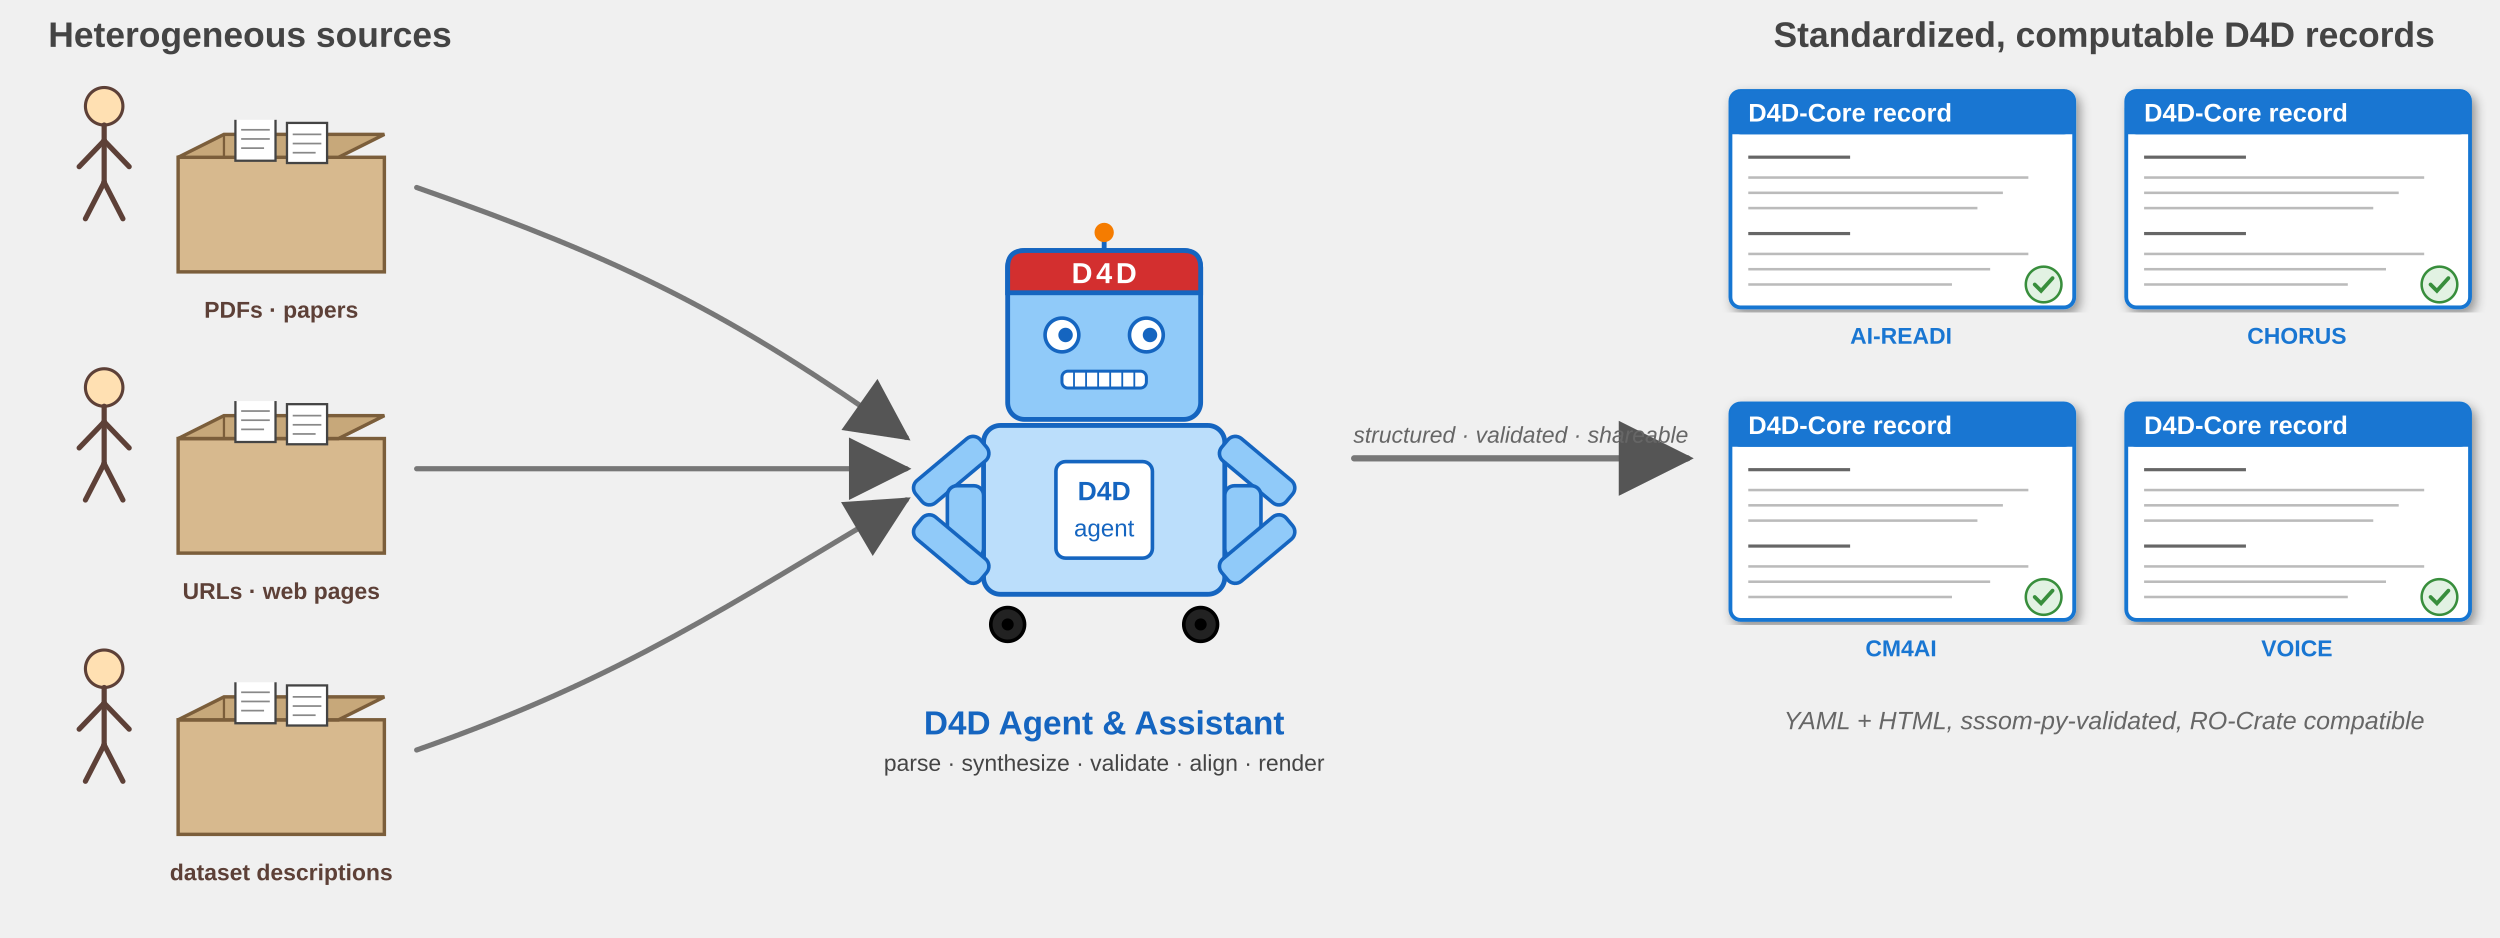
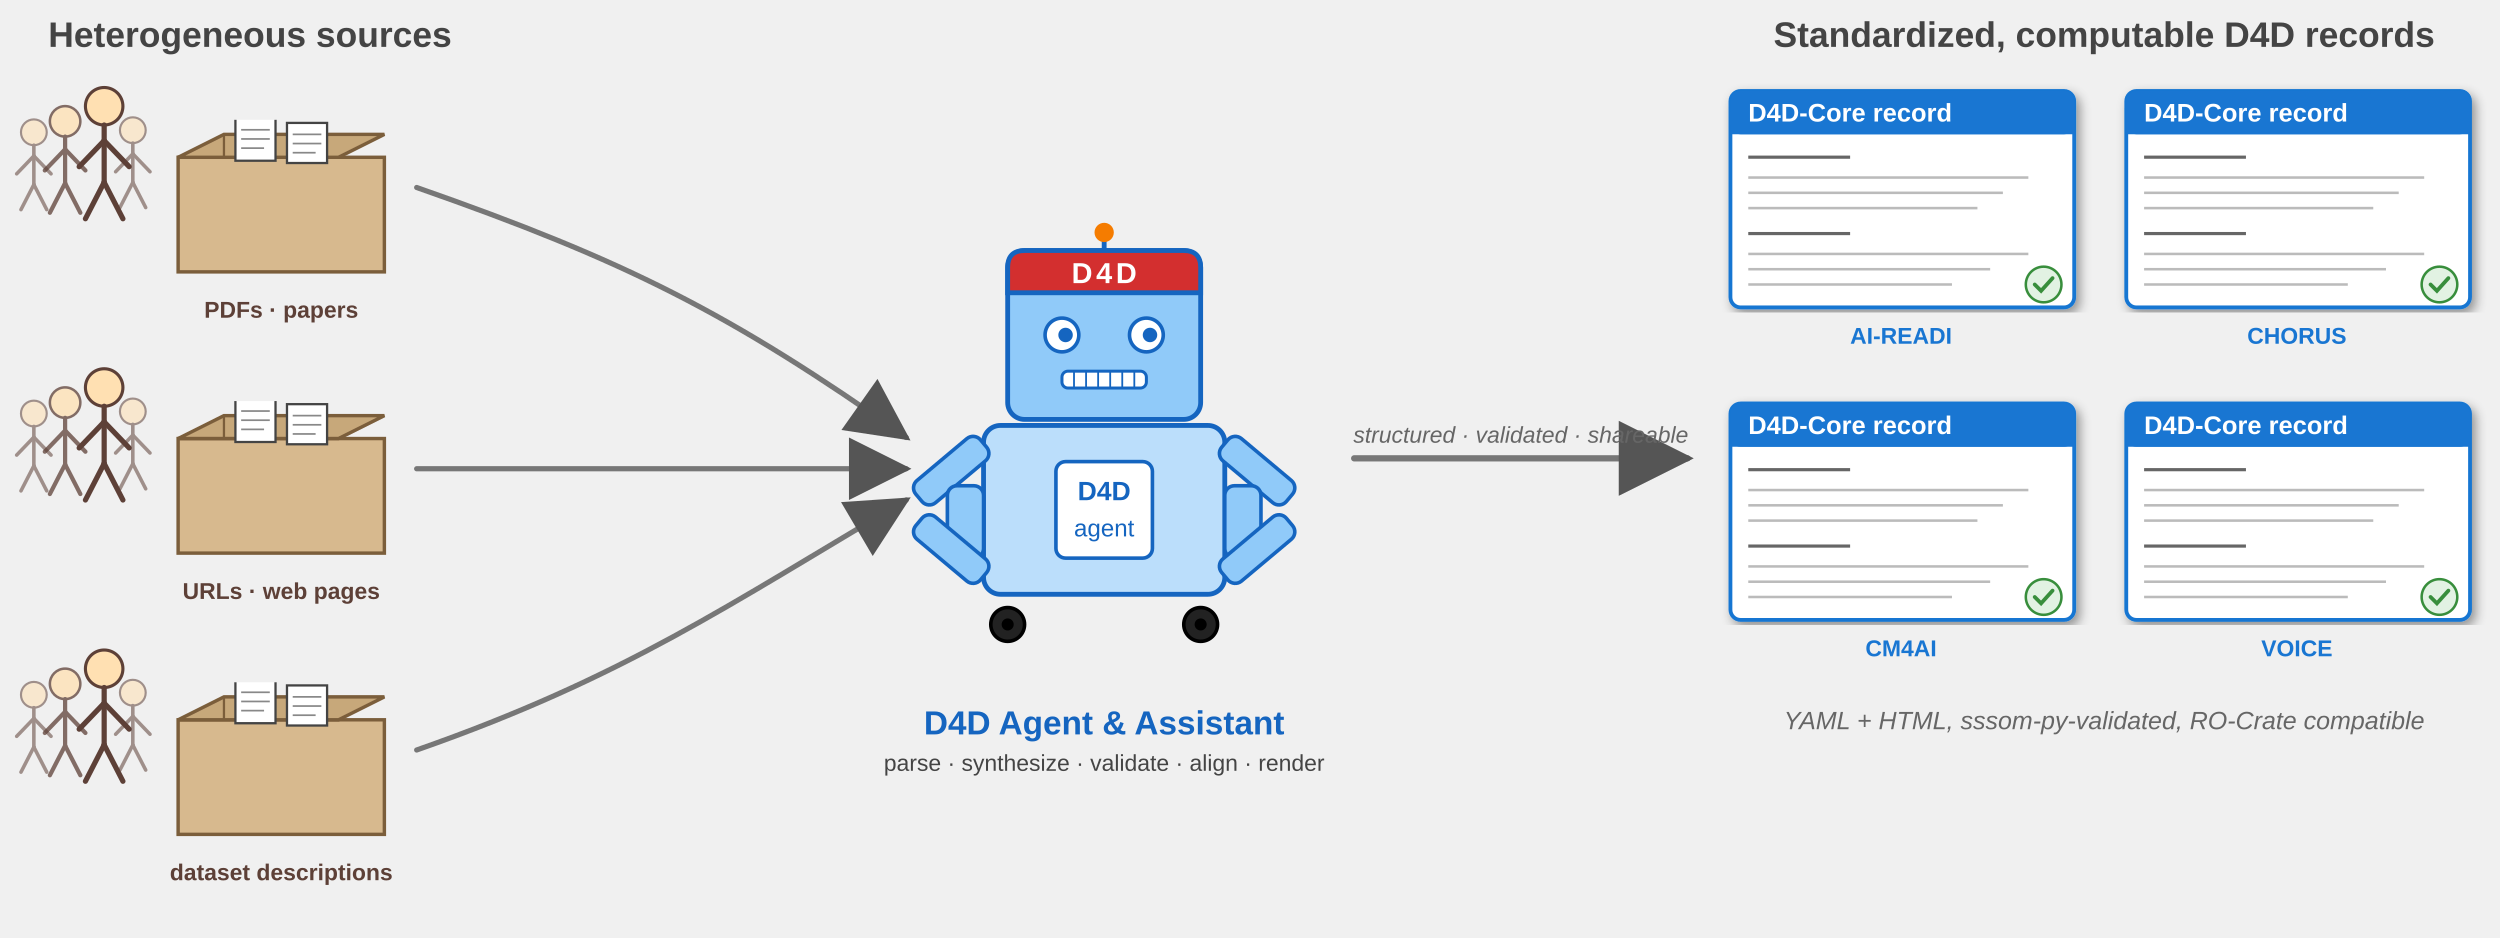
<svg xmlns="http://www.w3.org/2000/svg" viewBox="0 0 2400 900" font-family="Arial, sans-serif">
  <defs>
    <marker id="arr" markerWidth="14" markerHeight="14" refX="11" refY="6" orient="auto">
      <path d="M0,0 L12,6 L0,12 z" fill="#555" />
    </marker>
    <filter id="shadow" x="-10%" y="-10%" width="120%" height="120%">
      <feGaussianBlur in="SourceAlpha" stdDeviation="4" />
      <feOffset dx="3" dy="4" result="off" />
      <feComponentTransfer>
        <feFuncA type="linear" slope="0.4" />
      </feComponentTransfer>
      <feMerge>
        <feMergeNode />
        <feMergeNode in="SourceGraphic" />
      </feMerge>
    </filter>
    <symbol id="person" viewBox="0 0 80 140">
      <circle cx="40" cy="22" r="18" fill="#FFE0B2" stroke="#5D4037" stroke-width="3" />
      <path d="M 40 40 L 40 95" stroke="#5D4037" stroke-width="5" fill="none" stroke-linecap="round" />
      <path d="M 40 55 L 16 80" stroke="#5D4037" stroke-width="5" fill="none" stroke-linecap="round" />
      <path d="M 40 55 L 64 80" stroke="#5D4037" stroke-width="5" fill="none" stroke-linecap="round" />
      <path d="M 40 95 L 22 130" stroke="#5D4037" stroke-width="5" fill="none" stroke-linecap="round" />
      <path d="M 40 95 L 58 130" stroke="#5D4037" stroke-width="5" fill="none" stroke-linecap="round" />
    </symbol>
    <symbol id="docbox" viewBox="0 0 200 140">
      <path d="M 10 30 L 190 30 L 190 130 L 10 130 z" fill="#D7B98E" stroke="#7B5E3B" stroke-width="3" />
      <path d="M 10 30 L 50 10 L 190 10 L 150 30 z" fill="#C7A87A" stroke="#7B5E3B" stroke-width="3" />
      <path d="M 50 10 L 50 30" stroke="#7B5E3B" stroke-width="2" />
      <rect x="60" y="-5" width="35" height="38" fill="white" stroke="#444" stroke-width="2" />
      <line x1="65" y1="6" x2="90" y2="6" stroke="#888" stroke-width="1.5" />
      <line x1="65" y1="14" x2="90" y2="14" stroke="#888" stroke-width="1.5" />
      <line x1="65" y1="22" x2="85" y2="22" stroke="#888" stroke-width="1.5" />
      <rect x="105" y="0" width="35" height="35" fill="white" stroke="#444" stroke-width="2" />
      <line x1="110" y1="10" x2="135" y2="10" stroke="#888" stroke-width="1.5" />
      <line x1="110" y1="18" x2="135" y2="18" stroke="#888" stroke-width="1.5" />
      <line x1="110" y1="26" x2="130" y2="26" stroke="#888" stroke-width="1.5" />
    </symbol>
    <symbol id="robot" viewBox="-50 0 380 360">
      <line x1="140" y1="10" x2="140" y2="25" stroke="#1565C0" stroke-width="4" />
      <circle cx="140" cy="10" r="8" fill="#F57C00" />
      <rect x="60" y="25" width="160" height="140" rx="14" fill="#90CAF9" stroke="#1565C0" stroke-width="4" />
      <path d="M 60,39 Q 60,25 74,25 L 206,25 Q 220,25 220,39 L 220,60 L 60,60 Z" fill="#D32F2F" stroke="#1565C0" stroke-width="4" />
      <text x="140" y="52" text-anchor="middle" font-size="24" font-weight="bold" fill="white" letter-spacing="3">D4D</text>
      <circle cx="105" cy="95" r="14" fill="white" stroke="#1565C0" stroke-width="3" />
      <circle cx="175" cy="95" r="14" fill="white" stroke="#1565C0" stroke-width="3" />
      <circle cx="108" cy="95" r="6" fill="#1565C0" />
      <circle cx="178" cy="95" r="6" fill="#1565C0" />
      <rect x="105" y="125" width="70" height="14" rx="5" fill="white" stroke="#1565C0" stroke-width="2.5" />
      <line x1="115" y1="125" x2="115" y2="139" stroke="#1565C0" stroke-width="1.5" />
      <line x1="125" y1="125" x2="125" y2="139" stroke="#1565C0" stroke-width="1.5" />
      <line x1="135" y1="125" x2="135" y2="139" stroke="#1565C0" stroke-width="1.5" />
      <line x1="145" y1="125" x2="145" y2="139" stroke="#1565C0" stroke-width="1.5" />
      <line x1="155" y1="125" x2="155" y2="139" stroke="#1565C0" stroke-width="1.5" />
      <line x1="165" y1="125" x2="165" y2="139" stroke="#1565C0" stroke-width="1.5" />
      <rect x="40" y="170" width="200" height="140" rx="14" fill="#BBDEFB" stroke="#1565C0" stroke-width="4" />
      <rect x="100" y="200" width="80" height="80" rx="8" fill="white" stroke="#1565C0" stroke-width="3" />
      <text x="140" y="232" text-anchor="middle" font-size="22" font-weight="bold" fill="#1565C0">D4D</text>
      <text x="140" y="262" text-anchor="middle" font-size="20" fill="#1565C0">agent</text>
      <g transform="rotate(-40 40 185)">
        <rect x="-30" y="173" width="70" height="24" rx="8" fill="#90CAF9" stroke="#1565C0" stroke-width="3" />
      </g>
      <rect x="10" y="220" width="30" height="60" rx="8" fill="#90CAF9" stroke="#1565C0" stroke-width="3" />
      <g transform="rotate(40 40 295)">
        <rect x="-30" y="283" width="70" height="24" rx="8" fill="#90CAF9" stroke="#1565C0" stroke-width="3" />
      </g>
      <g transform="rotate(40 240 185)">
        <rect x="240" y="173" width="70" height="24" rx="8" fill="#90CAF9" stroke="#1565C0" stroke-width="3" />
      </g>
      <rect x="240" y="220" width="30" height="60" rx="8" fill="#90CAF9" stroke="#1565C0" stroke-width="3" />
      <g transform="rotate(-40 240 295)">
        <rect x="240" y="283" width="70" height="24" rx="8" fill="#90CAF9" stroke="#1565C0" stroke-width="3" />
      </g>
      <circle cx="60" cy="335" r="14" fill="#222222" stroke="#000000" stroke-width="3" />
      <circle cx="60" cy="335" r="5" fill="#000000" />
      <circle cx="220" cy="335" r="14" fill="#222222" stroke="#000000" stroke-width="3" />
      <circle cx="220" cy="335" r="5" fill="#000000" />
    </symbol>
    <symbol id="record" viewBox="0 0 280 180">
      <rect x="6" y="6" width="270" height="170" rx="8" fill="white" stroke="#1976D2" stroke-width="3" filter="url(#shadow)" />
      <rect x="6" y="6" width="270" height="34" rx="8" fill="#1976D2" />
      <rect x="6" y="22" width="270" height="18" fill="#1976D2" />
      <text x="20" y="30" font-size="20" font-weight="bold" fill="white">D4D-Core record</text>
      <line x1="20" y1="58" x2="100" y2="58" stroke="#666" stroke-width="2.5" />
      <line x1="20" y1="74" x2="240" y2="74" stroke="#bbb" stroke-width="2" />
      <line x1="20" y1="86" x2="220" y2="86" stroke="#bbb" stroke-width="2" />
      <line x1="20" y1="98" x2="200" y2="98" stroke="#bbb" stroke-width="2" />
      <line x1="20" y1="118" x2="100" y2="118" stroke="#666" stroke-width="2.5" />
      <line x1="20" y1="134" x2="240" y2="134" stroke="#bbb" stroke-width="2" />
      <line x1="20" y1="146" x2="210" y2="146" stroke="#bbb" stroke-width="2" />
      <line x1="20" y1="158" x2="180" y2="158" stroke="#bbb" stroke-width="2" />
      <circle cx="252" cy="158" r="14" fill="#E2F2E3" stroke="#388E3C" stroke-width="2" />
      <path d="M 245 158 L 250 163 L 259 153" stroke="#388E3C" stroke-width="3" fill="none" stroke-linecap="round" />
    </symbol>
  </defs>
  <g transform="translate(60, 60)">
    <text x="180" y="-15" text-anchor="middle" font-size="34" font-weight="bold" fill="#444">Heterogeneous sources</text>
+     <use href="#person" x="-55" y="50" width="55" height="100" opacity="0.55" />
+     <use href="#person" x="-30" y="38" width="65" height="115" opacity="0.75" />
    <use href="#person" x="0" y="20" width="80" height="140" />
+     <use href="#person" x="40" y="48" width="55" height="100" opacity="0.55" />
    <use href="#docbox" x="100" y="55" width="220" height="160" />
    <text x="210" y="245" text-anchor="middle" font-size="22" font-weight="bold" fill="#5D4037">PDFs · papers</text>
+     <use href="#person" x="-55" y="320" width="55" height="100" opacity="0.55" />
+     <use href="#person" x="-30" y="308" width="65" height="115" opacity="0.75" />
    <use href="#person" x="0" y="290" width="80" height="140" />
+     <use href="#person" x="40" y="318" width="55" height="100" opacity="0.55" />
    <use href="#docbox" x="100" y="325" width="220" height="160" />
    <text x="210" y="515" text-anchor="middle" font-size="22" font-weight="bold" fill="#5D4037">URLs · web pages</text>
+     <use href="#person" x="-55" y="590" width="55" height="100" opacity="0.55" />
+     <use href="#person" x="-30" y="578" width="65" height="115" opacity="0.75" />
    <use href="#person" x="0" y="560" width="80" height="140" />
+     <use href="#person" x="40" y="588" width="55" height="100" opacity="0.55" />
    <use href="#docbox" x="100" y="595" width="220" height="160" />
    <text x="210" y="785" text-anchor="middle" font-size="22" font-weight="bold" fill="#5D4037">dataset descriptions</text>
  </g>
  <path d="M 400,180  C 600,250 700,300 870,420" stroke="#777" stroke-width="5" fill="none" marker-end="url(#arr)" stroke-linecap="round" />
  <path d="M 400,450  L 870,450" stroke="#777" stroke-width="5" fill="none" marker-end="url(#arr)" stroke-linecap="round" />
  <path d="M 400,720  C 600,650 700,580 870,480" stroke="#777" stroke-width="5" fill="none" marker-end="url(#arr)" stroke-linecap="round" />
  <g transform="translate(840, 180)">
    <use href="#robot" x="0" y="0" width="440" height="480" />
    <text x="220" y="525" text-anchor="middle" font-size="32" font-weight="bold" fill="#1565C0">D4D Agent &amp; Assistant</text>
    <text x="220" y="560" text-anchor="middle" font-size="22" fill="#444">parse · synthesize · validate · align · render</text>
  </g>
  <path d="M 1300,440 L 1620,440" stroke="#777" stroke-width="6" fill="none" marker-end="url(#arr)" stroke-linecap="round" />
  <text x="1460" y="425" text-anchor="middle" font-size="22" font-style="italic" fill="#666">structured · validated · shareable</text>
  <g transform="translate(1640, 60)">
    <text x="380" y="-15" text-anchor="middle" font-size="34" font-weight="bold" fill="#444">Standardized, computable D4D records</text>
    <use href="#record" x="0" y="20" width="370" height="220" />
    <text x="185" y="270" text-anchor="middle" font-size="22" font-weight="bold" fill="#1976D2">AI-READI</text>
    <use href="#record" x="380" y="20" width="370" height="220" />
    <text x="565" y="270" text-anchor="middle" font-size="22" font-weight="bold" fill="#1976D2">CHORUS</text>
    <use href="#record" x="0" y="320" width="370" height="220" />
    <text x="185" y="570" text-anchor="middle" font-size="22" font-weight="bold" fill="#1976D2">CM4AI</text>
    <use href="#record" x="380" y="320" width="370" height="220" />
    <text x="565" y="570" text-anchor="middle" font-size="22" font-weight="bold" fill="#1976D2">VOICE</text>
    <text x="380" y="640" text-anchor="middle" font-size="24" font-style="italic" fill="#666">YAML + HTML, sssom-py-validated, RO-Crate compatible</text>
  </g>
</svg>
